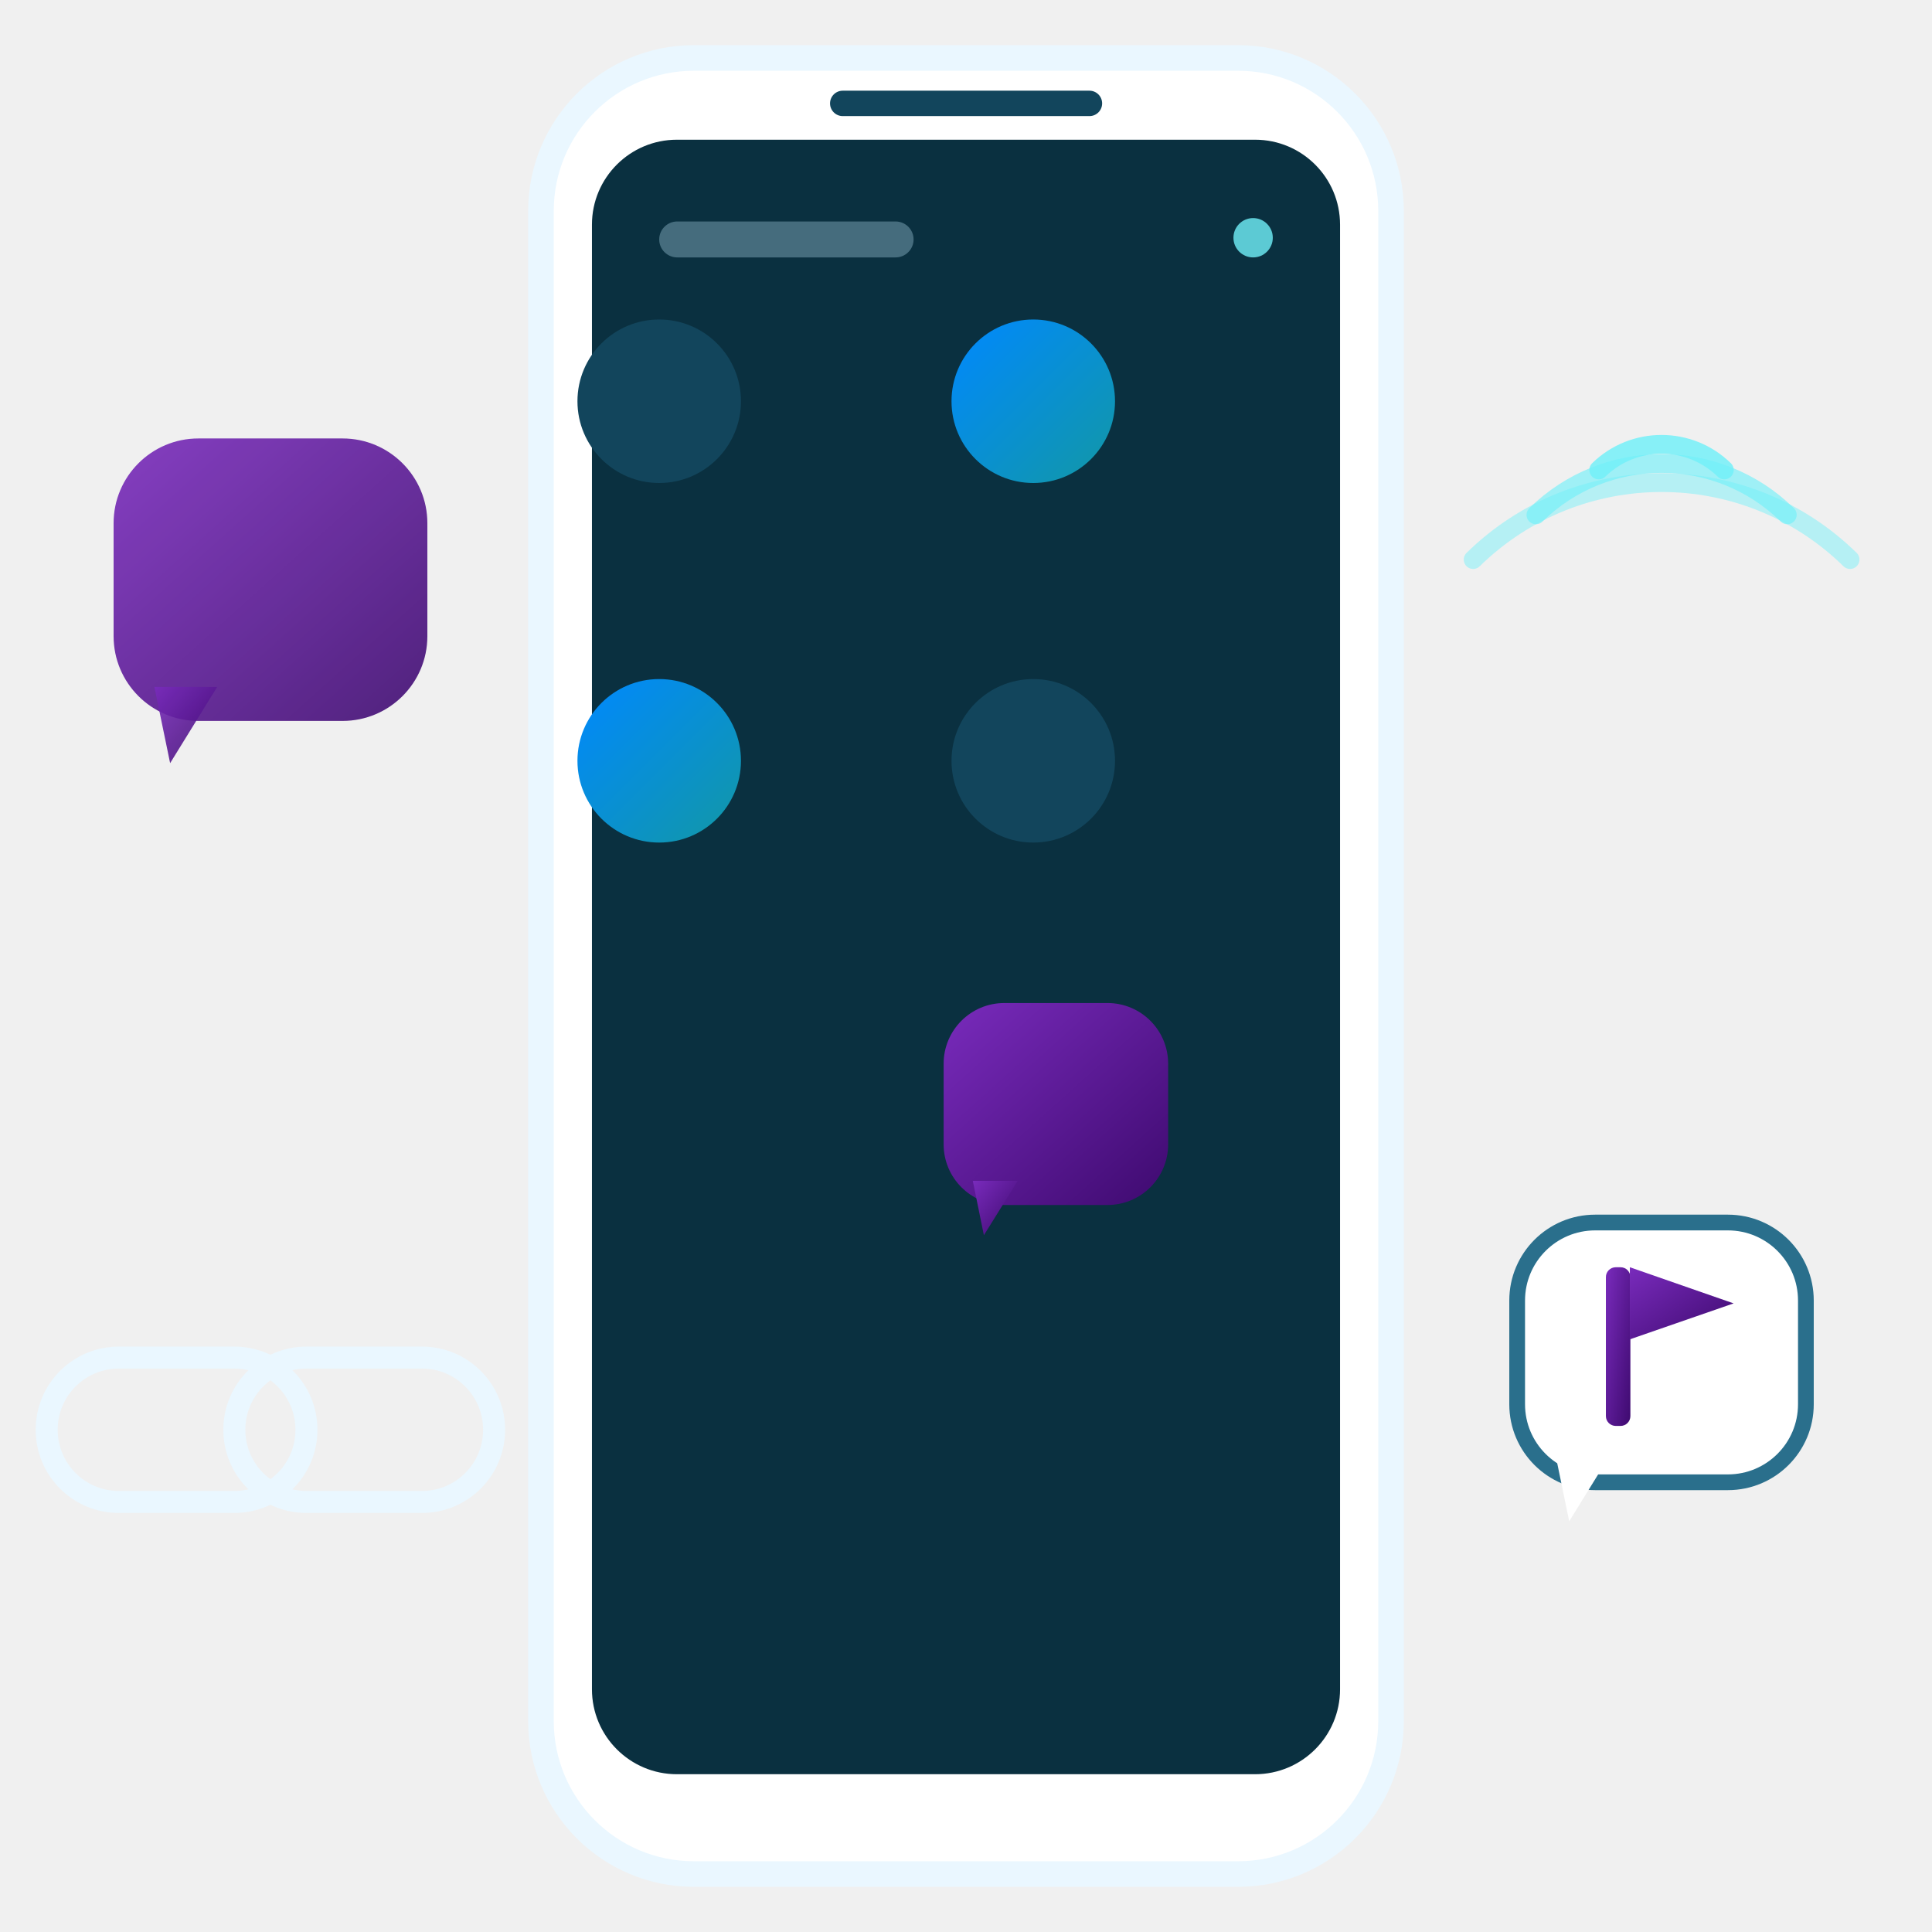
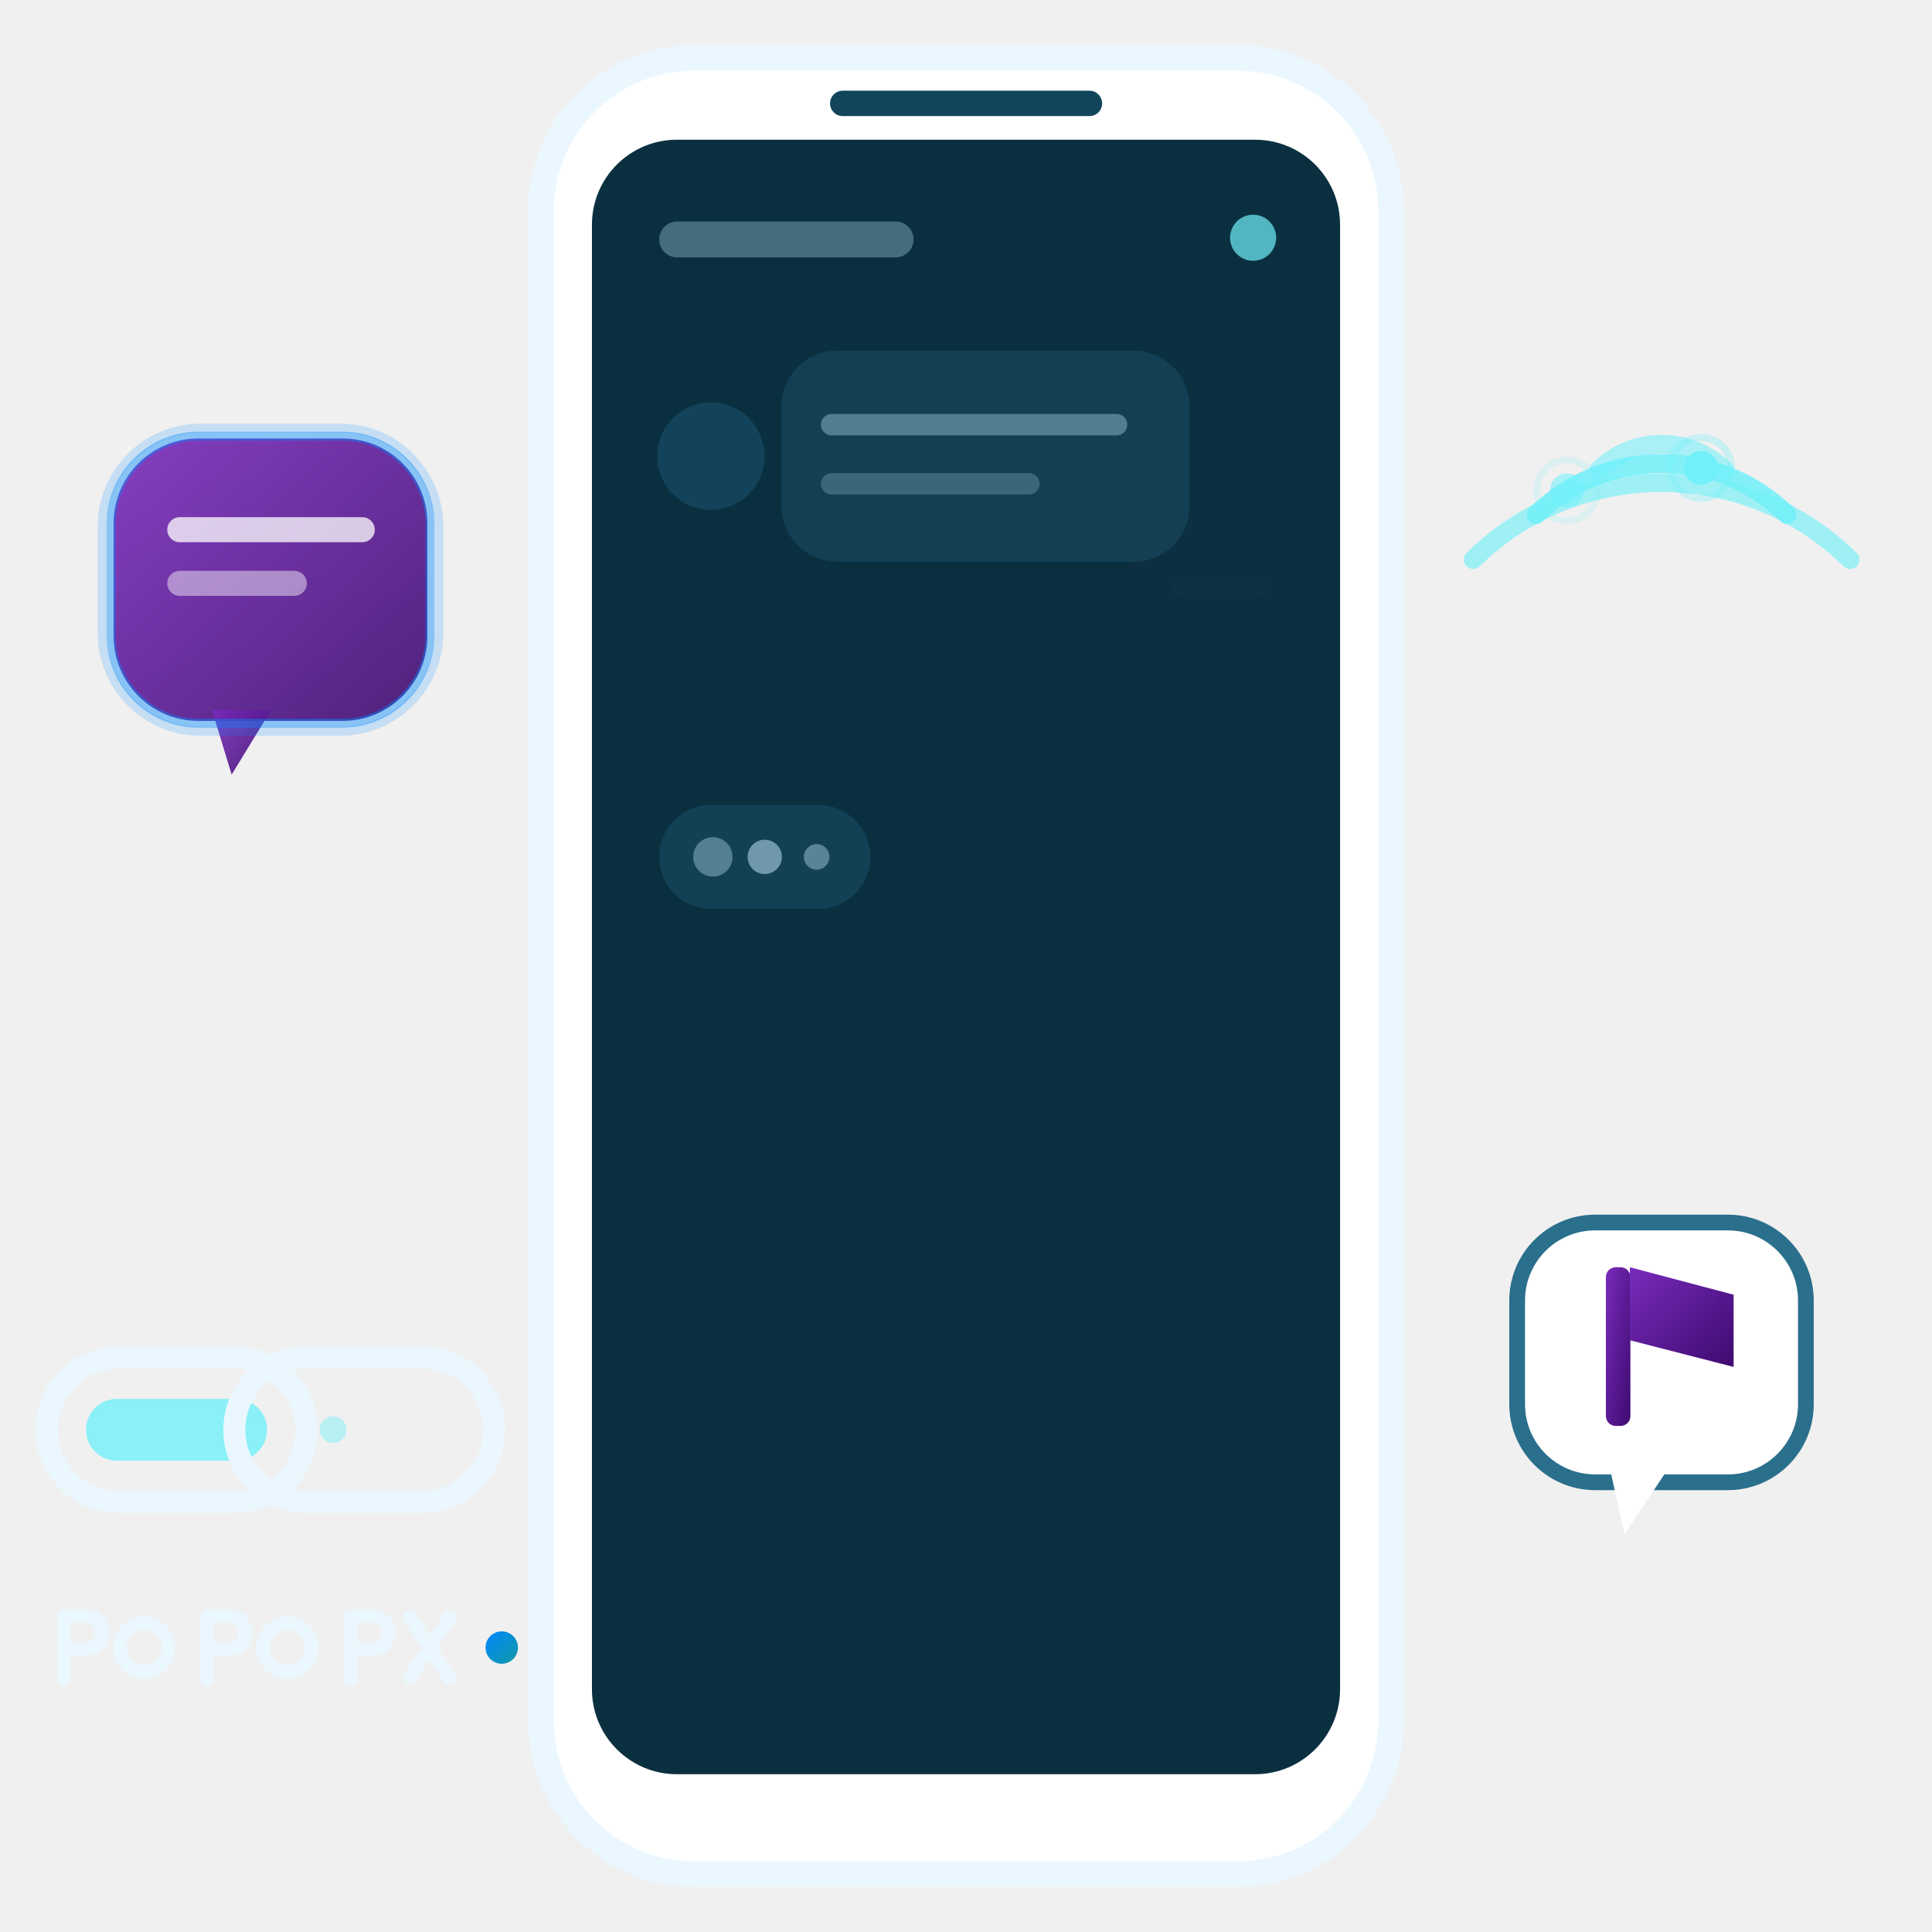
<svg xmlns="http://www.w3.org/2000/svg" width="1080" height="1080" viewBox="0 0 1080 1080">
  <defs>
    <linearGradient id="g1" x1="0" y1="0" x2="1" y2="1">
      <stop offset="0" stop-color="#792BBC" />
      <stop offset="1" stop-color="#3E0A6F" />
    </linearGradient>
    <linearGradient id="g2" x1="0" y1="0" x2="1" y2="1">
      <stop offset="0" stop-color="#7A2BBE" />
      <stop offset="1" stop-color="#3D0A6D" />
    </linearGradient>
    <linearGradient id="g3" x1="0" y1="0" x2="1" y2="1">
      <stop offset="0" stop-color="#0088FF" />
      <stop offset="1" stop-color="#1298A5" />
    </linearGradient>
    <linearGradient id="g4" x1="0" y1="0" x2="1" y2="1">
      <stop offset="0" stop-color="#0088FF" />
      <stop offset="1" stop-color="#70F0F9" />
    </linearGradient>
  </defs>
  <g>
    <rect x="302.4" y="32.4" width="475.2" height="1015.2" rx="85.5" fill="#FFFFFF" stroke="#EAF7FF" stroke-width="14.3" />
    <rect x="330.9" y="78.1" width="418.2" height="913.7" rx="47.5" fill="#0A3040" />
-     <rect x="464.0" y="50.7" width="152.1" height="14.2" rx="7.1" fill="#12455C" />
+     <rect x="464" y="50.7" width="152.1" height="14.2" rx="7.1" fill="#12455C" />
    <rect x="368.5" y="123.8" width="142.2" height="20.1" rx="10.1" fill="#7FA8BA" opacity="0.5" />
-     <circle cx="700.5" cy="132.9" r="11.0" fill="#70F0F9" opacity="0.8" />
-     <circle cx="368.5" cy="224.3" r="45.7" fill="#12455C" />
-     <circle cx="577.6" cy="224.3" r="45.7" fill="url(#g3)" />
-     <circle cx="368.5" cy="425.3" r="45.7" fill="url(#g3)" />
-     <circle cx="577.6" cy="425.3" r="45.7" fill="#12455C" />
-     <rect x="527.5" y="560.7" width="125.5" height="112.9" rx="33.9" fill="url(#g1)" />
-     <path d="M 543.8 660.1 L 568.9 660.1 L 550.0 690.5 Z" fill="url(#g1)" />
+     <circle cx="700.5" cy="132.9" r="12.88" fill="#70F0F9" opacity="0.7" />
+     <circle cx="397.36" cy="255" r="30" fill="#12455C" opacity="0.93" />
+     <rect x="436.86" y="196" width="228" height="118" rx="31.1" fill="#124055" opacity="0.93" />
+     <rect x="458.86" y="231.4" width="171.31" height="12" rx="6" fill="#7FA8BA" opacity="0.58" />
+     <rect x="458.86" y="264.44" width="122.31" height="12" rx="6" fill="#7FA8BA" opacity="0.37" />
+     <rect x="630.64" y="290.75" width="81.96" height="92" rx="31.1" fill="url(#g1)" opacity="0.02" />
+     <rect x="654.64" y="322.03" width="53.27" height="12" rx="6" fill="#FFFFFF" opacity="0.01" />
+     <rect x="368.5" y="450" width="118" height="58" rx="29" fill="#124055" opacity="1" />
+     <circle cx="398.5" cy="479" r="11.01" fill="#7FA8BA" opacity="0.6" />
+     <circle cx="427.5" cy="479" r="9.59" fill="#7FA8BA" opacity="0.85" />
+     <circle cx="456.5" cy="479" r="7.16" fill="#7FA8BA" opacity="0.65" />
    <rect x="63.5" y="245.1" width="175.4" height="157.9" rx="47.4" fill="url(#g1)" opacity="0.9" />
-     <path d="M 86.3 384.0 L 121.4 384.0 L 95.1 426.6 Z" fill="url(#g1)" opacity="0.9" />
+     <path d="M 118.5 397.0 L 151.5 397.0 L 129.5 433.0 Z" fill="url(#g1)" opacity="0.9" />
+     <rect x="62.07" y="243.81" width="178.26" height="160.47" rx="49.11" fill="none" stroke="#0088FF" stroke-width="5" opacity="0.43" />
+     <rect x="57.07" y="239.31" width="188.26" height="169.47" rx="55.11" fill="none" stroke="#0088FF" stroke-width="5" opacity="0.18" />
+     <rect x="93.5" y="289.1" width="116" height="14" rx="7" fill="#FFFFFF" opacity="0.75" />
+     <rect x="93.5" y="319.1" width="78" height="14" rx="7" fill="#FFFFFF" opacity="0.45" />
    <rect x="848.1" y="683.4" width="161.4" height="145.2" rx="43.6" fill="#FFFFFF" stroke="#2A6F8C" stroke-width="8.8" />
-     <path d="M 869.1 811.2 L 901.4 811.2 L 877.2 850.4 Z" fill="#FFFFFF" />
+     <path d="M 900.1 821.6 L 932.1 821.6 L 908.1 857.6 Z" fill="#FFFFFF" />
    <rect x="897.7" y="708.4" width="13.7" height="88.7" rx="5.5" fill="url(#g1)" />
-     <path d="M 911.1 708.4 L 969.1 728.6 L 911.1 748.7 Z" fill="url(#g1)" />
+     <path d="M 911.1 708.4 L 969.1 723.75 L 969.1 764.12 L 911.1 749.2 Z" fill="url(#g1)" />
+     <path d="M 893.71 262.7 a 50.2 50.2 0 0 1 70.28 0" fill="none" stroke="#70F0F9" stroke-width="10.5" stroke-linecap="round" stroke-linejoin="round" opacity="0.57" />
+     <path d="M 858.64 287.75 a 100.3 100.3 0 0 1 140.42 0" fill="none" stroke="#70F0F9" stroke-width="10.5" stroke-linecap="round" stroke-linejoin="round" opacity="0.85" />
+     <path d="M 823.5 312.8 a 150.5 150.5 0 0 1 210.7 0" fill="none" stroke="#70F0F9" stroke-width="10.5" stroke-linecap="round" stroke-linejoin="round" opacity="0.63" />
+     <circle cx="876.02" cy="274.14" r="9.5" fill="#70F0F9" opacity="0.58" />
+     <circle cx="876.02" cy="274.14" r="17" fill="none" stroke="#70F0F9" stroke-width="4" opacity="0.15" />
+     <circle cx="950.92" cy="261.56" r="9.5" fill="#70F0F9" opacity="0.93" />
+     <circle cx="950.92" cy="261.56" r="17" fill="none" stroke="#70F0F9" stroke-width="4" opacity="0.32" />
    <rect x="26.1" y="758.9" width="145.2" height="80.7" rx="40.3" fill="none" stroke="#EAF7FF" stroke-width="12.3" />
-     <rect x="131.0" y="758.9" width="145.2" height="80.7" rx="40.3" fill="none" stroke="#EAF7FF" stroke-width="12.3" />
-     <path d="M 893.7 262.7 a 50.2 50.2 0 0 1 70.2 0" fill="none" stroke="#70F0F9" stroke-width="10.5" stroke-linecap="round" stroke-linejoin="round" opacity="0.82" />
-     <path d="M 858.6 287.8 a 100.3 100.3 0 0 1 140.5 0" fill="none" stroke="#70F0F9" stroke-width="10.5" stroke-linecap="round" stroke-linejoin="round" opacity="0.64" />
-     <path d="M 823.5 312.8 a 150.5 150.5 0 0 1 210.7 0" fill="none" stroke="#70F0F9" stroke-width="10.5" stroke-linecap="round" stroke-linejoin="round" opacity="0.46" />
+     <rect x="48.1" y="782" width="101.2" height="34.5" rx="17.2" fill="#70F0F9" opacity="0.79" />
+     <rect x="131" y="758.9" width="145.2" height="80.7" rx="40.3" fill="none" stroke="#EAF7FF" stroke-width="12.3" />
+     <circle cx="186.24" cy="799.2" r="7.5" fill="#70F0F9" opacity="0.43" />
+     <path d="M 35.68 938.6 L 35.68 903.4 L 48 903.4 A 9.24 9.24 0 0 1 48 921.88 L 35.68 921.88" fill="none" stroke="#EAF7FF" stroke-width="7.48" stroke-linecap="round" stroke-linejoin="round" />
+     <circle cx="80.56" cy="921" r="13.64" fill="none" stroke="#EAF7FF" stroke-width="7.48" />
+     <path d="M 115.76 938.6 L 115.76 903.4 L 128.08 903.4 A 9.24 9.24 0 0 1 128.08 921.88 L 115.76 921.88" fill="none" stroke="#EAF7FF" stroke-width="7.48" stroke-linecap="round" stroke-linejoin="round" />
+     <circle cx="160.64" cy="921" r="13.64" fill="none" stroke="#EAF7FF" stroke-width="7.48" />
+     <path d="M 195.84 938.6 L 195.84 903.4 L 208.16 903.4 A 9.24 9.24 0 0 1 208.16 921.88 L 195.84 921.88" fill="none" stroke="#EAF7FF" stroke-width="7.48" stroke-linecap="round" stroke-linejoin="round" />
+     <path d="M 229.28 904.28 L 251.28 937.72 M 251.28 904.28 L 229.28 937.72" fill="none" stroke="#EAF7FF" stroke-width="7.48" stroke-linecap="round" stroke-linejoin="miter" />
+     <circle cx="280.48" cy="921" r="9.06" fill="url(#g3)" />
  </g>
</svg>
